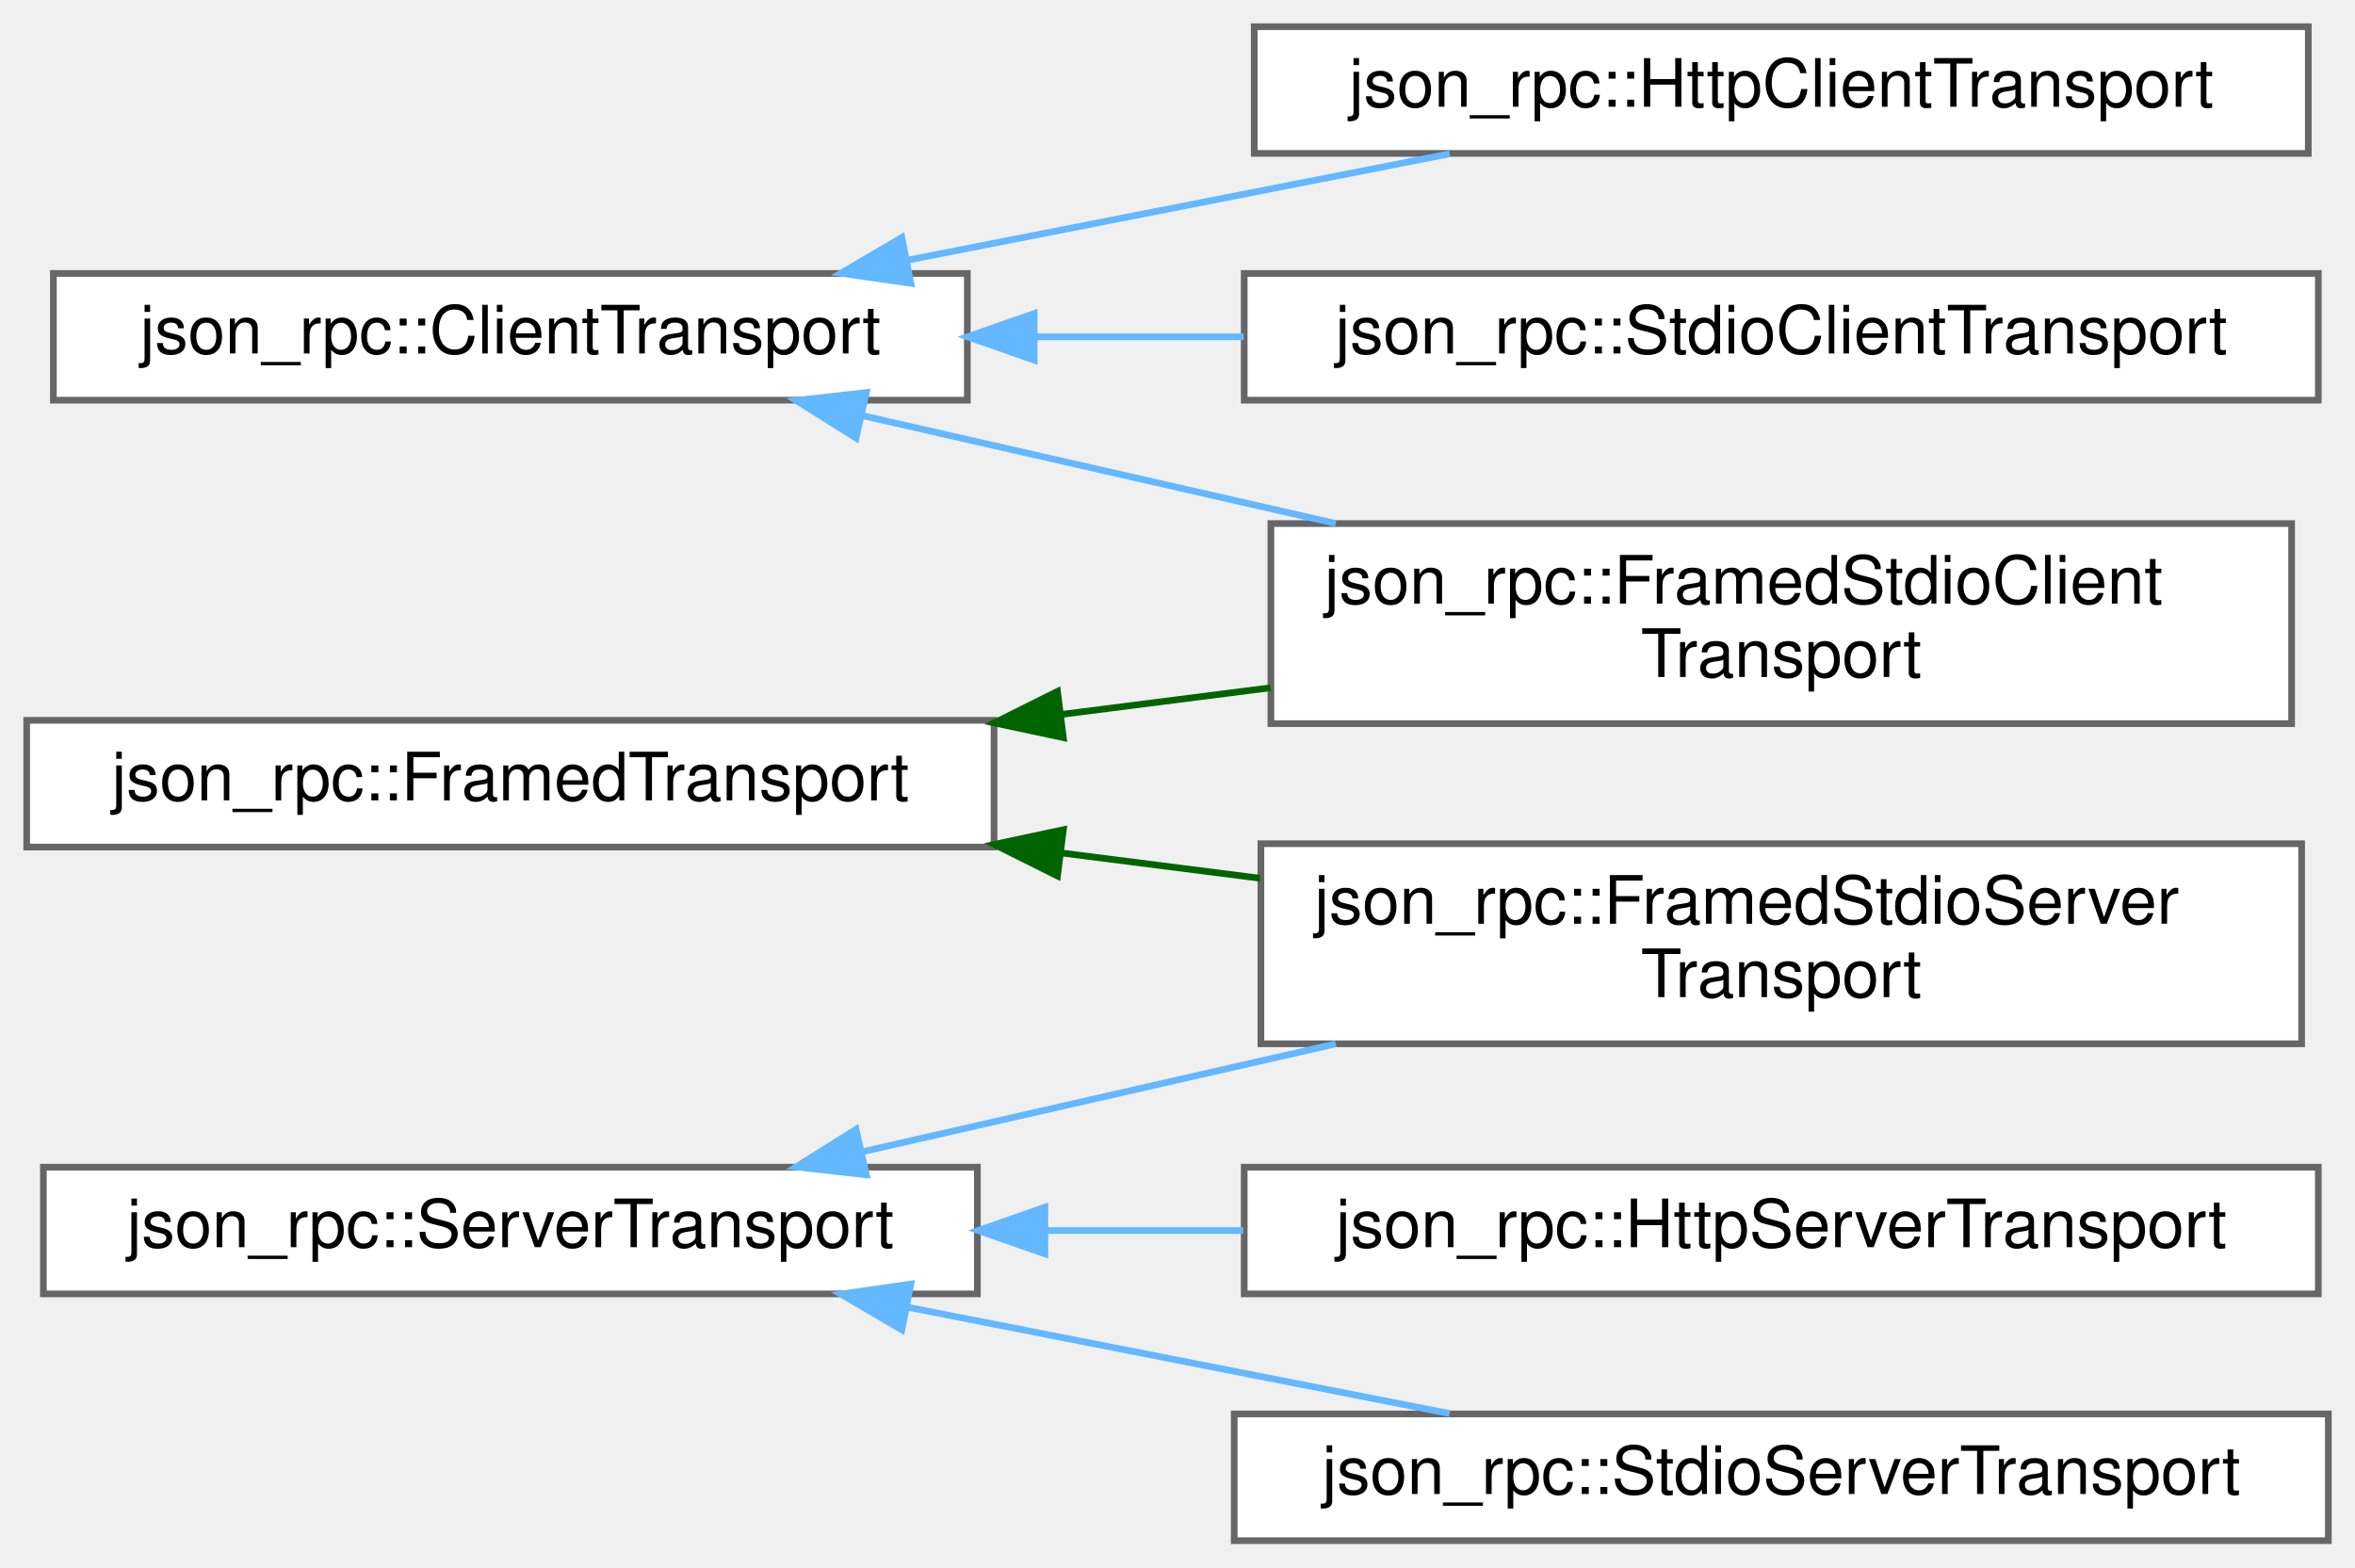
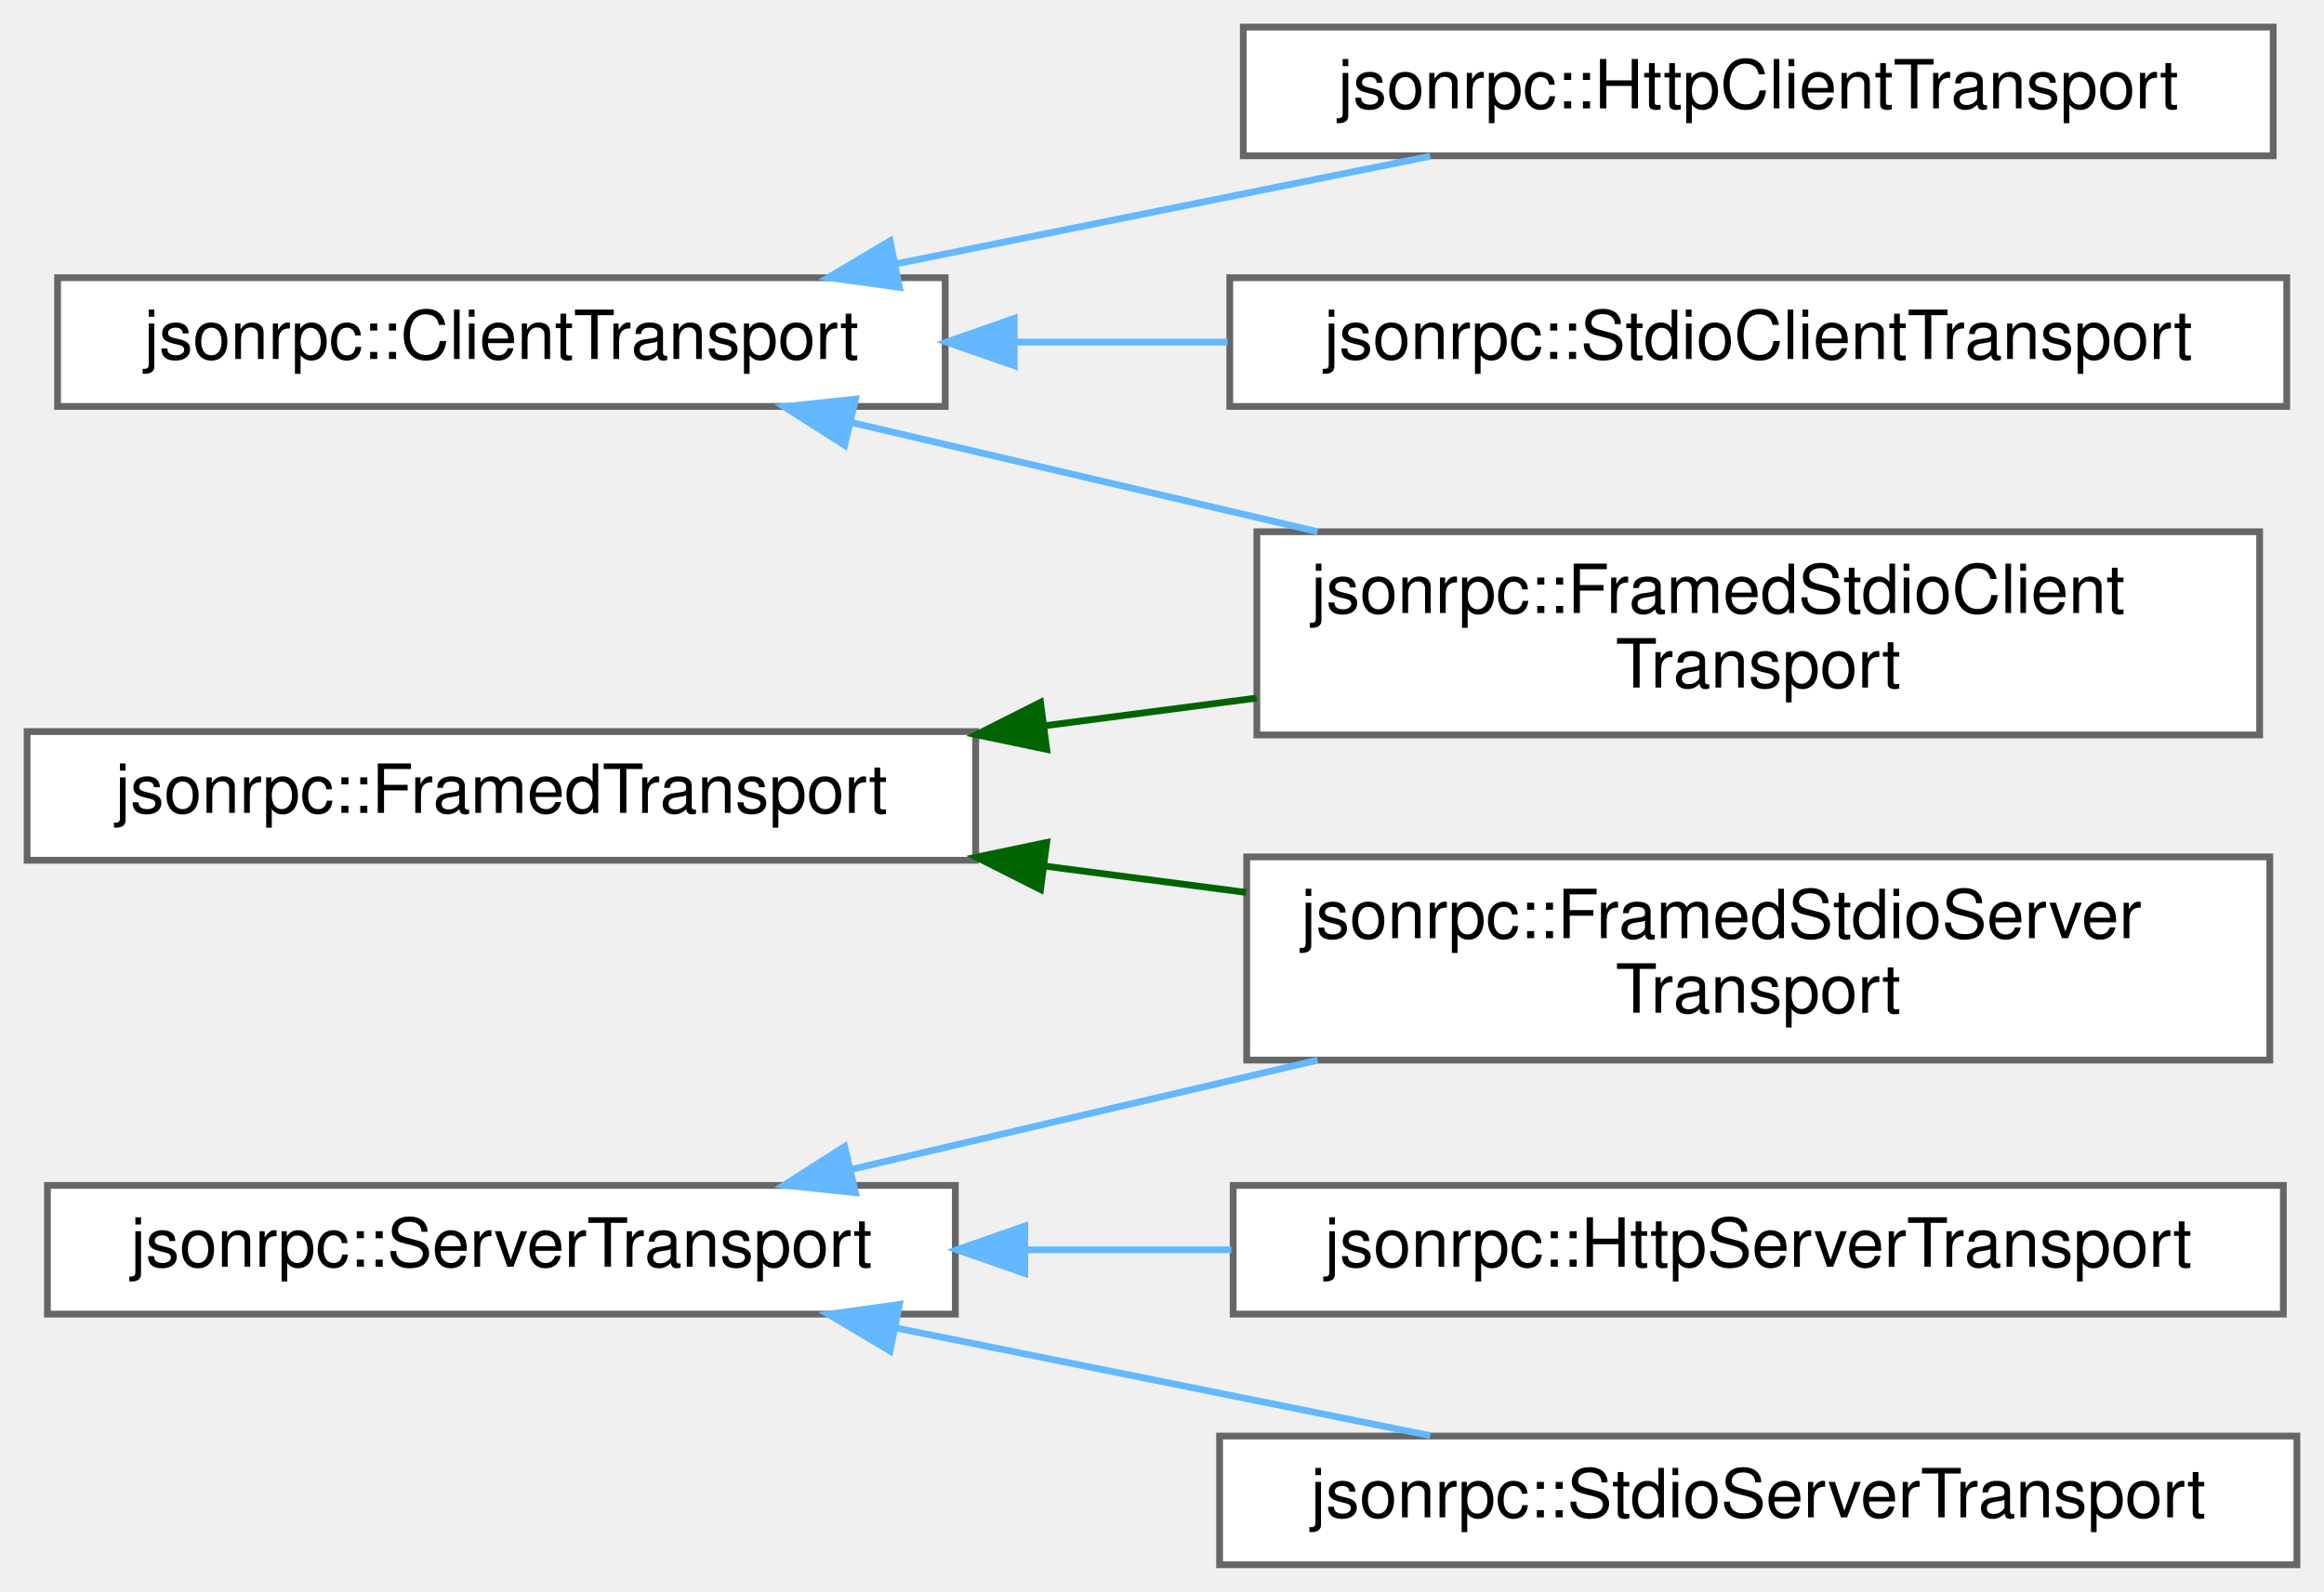
- <svg xmlns="http://www.w3.org/2000/svg" xmlns:xlink="http://www.w3.org/1999/xlink" width="353pt" height="235pt" viewBox="0.00 0.00 353.00 235.00">
+ <svg xmlns="http://www.w3.org/2000/svg" xmlns:xlink="http://www.w3.org/1999/xlink" width="343pt" height="235pt" viewBox="0.00 0.00 343.00 235.00">
  <g id="graph0" class="graph" transform="scale(1 1) rotate(0) translate(4 231)">
    <g id="Node000000" class="node">
      <g id="a_Node000000">
-         <a xlink:href="classjson__rpc_1_1ClientTransport.html" target="_top" xlink:title="An abstract class representing the transport mechanism for JSON-RPC client.">
-           <polygon fill="white" stroke="#666666" points="141,-190 4,-190 4,-171 141,-171 141,-190" />
-           <text text-anchor="middle" x="72.5" y="-178" font-family="Helvetica,sans-Serif" font-size="10.00">json_rpc::ClientTransport</text>
+         <a xlink:href="classjsonrpc_1_1ClientTransport.html" target="_top" xlink:title="An abstract class representing the transport mechanism for JSON-RPC client.">
+           <polygon fill="white" stroke="#666666" points="135.5,-190 4.5,-190 4.5,-171 135.5,-171 135.5,-190" />
+           <text text-anchor="middle" x="70" y="-178" font-family="Helvetica,sans-Serif" font-size="10.00">jsonrpc::ClientTransport</text>
        </a>
      </g>
    </g>
    <g id="Node000001" class="node">
      <g id="a_Node000001">
-         <a xlink:href="classjson__rpc_1_1FramedStdioClientTransport.html" target="_top" xlink:title="Client transport using framed stdio for communication.">
-           <polygon fill="white" stroke="#666666" points="339.5,-152.5 186.5,-152.5 186.5,-122.5 339.5,-122.5 339.5,-152.5" />
-           <text text-anchor="start" x="194.5" y="-140.5" font-family="Helvetica,sans-Serif" font-size="10.00">json_rpc::FramedStdioClient</text>
-           <text text-anchor="middle" x="263" y="-129.5" font-family="Helvetica,sans-Serif" font-size="10.00">Transport</text>
+         <a xlink:href="classjsonrpc_1_1FramedStdioClientTransport.html" target="_top" xlink:title="Client transport using framed stdio for communication.">
+           <polygon fill="white" stroke="#666666" points="329.5,-152.5 181.5,-152.5 181.5,-122.5 329.5,-122.5 329.5,-152.5" />
+           <text text-anchor="start" x="189.5" y="-140.5" font-family="Helvetica,sans-Serif" font-size="10.00">jsonrpc::FramedStdioClient</text>
+           <text text-anchor="middle" x="255.5" y="-129.5" font-family="Helvetica,sans-Serif" font-size="10.00">Transport</text>
        </a>
      </g>
    </g>
    <g id="edge1_Node000000_Node000001" class="edge">
      <g id="a_edge1_Node000000_Node000001">
        <a xlink:title=" ">
-           <path fill="none" stroke="#63b8ff" d="M125.12,-168.72C147.07,-163.72 172.92,-157.82 196.22,-152.51" />
-           <polygon fill="#63b8ff" stroke="#63b8ff" points="124.31,-165.32 115.33,-170.96 125.86,-172.15 124.31,-165.32" />
+           <path fill="none" stroke="#63b8ff" d="M121.54,-168.66C142.84,-163.66 167.89,-157.8 190.46,-152.51" />
+           <polygon fill="#63b8ff" stroke="#63b8ff" points="120.66,-165.27 111.72,-170.96 122.26,-172.08 120.66,-165.27" />
        </a>
      </g>
    </g>
    <g id="Node000007" class="node">
      <g id="a_Node000007">
-         <a xlink:href="classjson__rpc_1_1HttpClientTransport.html" target="_top" xlink:title="Client transport using HTTP for communication.">
-           <polygon fill="white" stroke="#666666" points="342,-227 184,-227 184,-208 342,-208 342,-227" />
-           <text text-anchor="middle" x="263" y="-215" font-family="Helvetica,sans-Serif" font-size="10.00">json_rpc::HttpClientTransport</text>
+         <a xlink:href="classjsonrpc_1_1HttpClientTransport.html" target="_top" xlink:title="Client transport using HTTP for communication.">
+           <polygon fill="white" stroke="#666666" points="331.5,-227 179.5,-227 179.5,-208 331.5,-208 331.5,-227" />
+           <text text-anchor="middle" x="255.5" y="-215" font-family="Helvetica,sans-Serif" font-size="10.00">jsonrpc::HttpClientTransport</text>
        </a>
      </g>
    </g>
    <g id="edge2_Node000000_Node000007" class="edge">
      <g id="a_edge2_Node000000_Node000007">
        <a xlink:title=" ">
-           <path fill="none" stroke="#63b8ff" d="M132.17,-192.02C158.22,-197.13 188.52,-203.08 213.29,-207.94" />
-           <polygon fill="#63b8ff" stroke="#63b8ff" points="132.53,-188.52 122.04,-190.03 131.18,-195.39 132.53,-188.52" />
+           <path fill="none" stroke="#63b8ff" d="M128.11,-192.02C153.47,-197.13 182.97,-203.08 207.09,-207.94" />
+           <polygon fill="#63b8ff" stroke="#63b8ff" points="128.75,-188.57 118.26,-190.03 127.37,-195.44 128.75,-188.57" />
        </a>
      </g>
    </g>
    <g id="Node000008" class="node">
      <g id="a_Node000008">
-         <a xlink:href="classjson__rpc_1_1StdioClientTransport.html" target="_top" xlink:title="Client transport using stdio for communication.">
-           <polygon fill="white" stroke="#666666" points="343.5,-190 182.5,-190 182.5,-171 343.5,-171 343.5,-190" />
-           <text text-anchor="middle" x="263" y="-178" font-family="Helvetica,sans-Serif" font-size="10.00">json_rpc::StdioClientTransport</text>
+         <a xlink:href="classjsonrpc_1_1StdioClientTransport.html" target="_top" xlink:title="Client transport using stdio for communication.">
+           <polygon fill="white" stroke="#666666" points="333.5,-190 177.5,-190 177.5,-171 333.5,-171 333.5,-190" />
+           <text text-anchor="middle" x="255.5" y="-178" font-family="Helvetica,sans-Serif" font-size="10.00">jsonrpc::StdioClientTransport</text>
        </a>
      </g>
    </g>
    <g id="edge3_Node000000_Node000008" class="edge">
      <g id="a_edge3_Node000000_Node000008">
        <a xlink:title=" ">
-           <path fill="none" stroke="#63b8ff" d="M151.21,-180.5C161.51,-180.5 172.08,-180.5 182.42,-180.5" />
-           <polygon fill="#63b8ff" stroke="#63b8ff" points="151.02,-177 141.02,-180.5 151.02,-184 151.02,-177" />
+           <path fill="none" stroke="#63b8ff" d="M145.89,-180.5C156.21,-180.5 166.82,-180.5 177.18,-180.5" />
+           <polygon fill="#63b8ff" stroke="#63b8ff" points="145.7,-177 135.7,-180.5 145.7,-184 145.7,-177" />
        </a>
      </g>
    </g>
    <g id="Node000002" class="node">
      <g id="a_Node000002">
-         <a xlink:href="classjson__rpc_1_1FramedTransport.html" target="_top" xlink:title="Base class for framed transport mechanisms.">
-           <polygon fill="white" stroke="#666666" points="145,-123 0,-123 0,-104 145,-104 145,-123" />
-           <text text-anchor="middle" x="72.5" y="-111" font-family="Helvetica,sans-Serif" font-size="10.00">json_rpc::FramedTransport</text>
+         <a xlink:href="classjsonrpc_1_1FramedTransport.html" target="_top" xlink:title="Base class for framed transport mechanisms.">
+           <polygon fill="white" stroke="#666666" points="140,-123 0,-123 0,-104 140,-104 140,-123" />
+           <text text-anchor="middle" x="70" y="-111" font-family="Helvetica,sans-Serif" font-size="10.00">jsonrpc::FramedTransport</text>
        </a>
      </g>
    </g>
    <g id="edge4_Node000002_Node000001" class="edge">
      <g id="a_edge4_Node000002_Node000001">
        <a xlink:title=" ">
-           <path fill="none" stroke="darkgreen" d="M154.97,-123.87C165.42,-125.2 176.08,-126.56 186.44,-127.88" />
-           <polygon fill="darkgreen" stroke="darkgreen" points="155.39,-120.4 145.03,-122.61 154.51,-127.34 155.39,-120.4" />
+           <path fill="none" stroke="darkgreen" d="M150.03,-123.84C160.47,-125.2 171.14,-126.6 181.47,-127.95" />
+           <polygon fill="darkgreen" stroke="darkgreen" points="150.48,-120.37 140.11,-122.54 149.57,-127.31 150.48,-120.37" />
        </a>
      </g>
    </g>
    <g id="Node000003" class="node">
      <g id="a_Node000003">
-         <a xlink:href="classjson__rpc_1_1FramedStdioServerTransport.html" target="_top" xlink:title="Server transport using framed stdio for communication.">
-           <polygon fill="white" stroke="#666666" points="341,-104.5 185,-104.5 185,-74.5 341,-74.5 341,-104.5" />
-           <text text-anchor="start" x="193" y="-92.5" font-family="Helvetica,sans-Serif" font-size="10.00">json_rpc::FramedStdioServer</text>
-           <text text-anchor="middle" x="263" y="-81.5" font-family="Helvetica,sans-Serif" font-size="10.00">Transport</text>
+         <a xlink:href="classjsonrpc_1_1FramedStdioServerTransport.html" target="_top" xlink:title="Server transport using framed stdio for communication.">
+           <polygon fill="white" stroke="#666666" points="331,-104.5 180,-104.5 180,-74.5 331,-74.5 331,-104.5" />
+           <text text-anchor="start" x="188" y="-92.5" font-family="Helvetica,sans-Serif" font-size="10.00">jsonrpc::FramedStdioServer</text>
+           <text text-anchor="middle" x="255.5" y="-81.5" font-family="Helvetica,sans-Serif" font-size="10.00">Transport</text>
        </a>
      </g>
    </g>
    <g id="edge5_Node000002_Node000003" class="edge">
      <g id="a_edge5_Node000002_Node000003">
        <a xlink:title=" ">
-           <path fill="none" stroke="darkgreen" d="M155.21,-103.1C165.05,-101.84 175.08,-100.57 184.86,-99.32" />
-           <polygon fill="darkgreen" stroke="darkgreen" points="154.51,-99.66 145.03,-104.39 155.39,-106.6 154.51,-99.66" />
+           <path fill="none" stroke="darkgreen" d="M150.28,-103.13C160.12,-101.84 170.16,-100.53 179.93,-99.25" />
+           <polygon fill="darkgreen" stroke="darkgreen" points="149.57,-99.69 140.11,-104.46 150.48,-106.63 149.57,-99.69" />
        </a>
      </g>
    </g>
    <g id="Node000004" class="node">
      <g id="a_Node000004">
-         <a xlink:href="classjson__rpc_1_1ServerTransport.html" target="_top" xlink:title="Abstract base class for server transport mechanisms.">
-           <polygon fill="white" stroke="#666666" points="142.5,-56 2.5,-56 2.5,-37 142.5,-37 142.5,-56" />
-           <text text-anchor="middle" x="72.5" y="-44" font-family="Helvetica,sans-Serif" font-size="10.00">json_rpc::ServerTransport</text>
+         <a xlink:href="classjsonrpc_1_1ServerTransport.html" target="_top" xlink:title="Abstract base class for server transport mechanisms.">
+           <polygon fill="white" stroke="#666666" points="137,-56 3,-56 3,-37 137,-37 137,-56" />
+           <text text-anchor="middle" x="70" y="-44" font-family="Helvetica,sans-Serif" font-size="10.00">jsonrpc::ServerTransport</text>
        </a>
      </g>
    </g>
    <g id="edge6_Node000004_Node000003" class="edge">
      <g id="a_edge6_Node000004_Node000003">
        <a xlink:title=" ">
-           <path fill="none" stroke="#63b8ff" d="M125.12,-58.28C147.07,-63.28 172.92,-69.18 196.22,-74.49" />
-           <polygon fill="#63b8ff" stroke="#63b8ff" points="125.86,-54.85 115.33,-56.04 124.31,-61.68 125.86,-54.85" />
+           <path fill="none" stroke="#63b8ff" d="M121.54,-58.34C142.84,-63.34 167.89,-69.2 190.46,-74.49" />
+           <polygon fill="#63b8ff" stroke="#63b8ff" points="122.26,-54.92 111.72,-56.04 120.66,-61.73 122.26,-54.92" />
        </a>
      </g>
    </g>
    <g id="Node000005" class="node">
      <g id="a_Node000005">
-         <a xlink:href="classjson__rpc_1_1HttpServerTransport.html" target="_top" xlink:title="Server transport using HTTP for communication.">
-           <polygon fill="white" stroke="#666666" points="343.5,-56 182.5,-56 182.5,-37 343.5,-37 343.5,-56" />
-           <text text-anchor="middle" x="263" y="-44" font-family="Helvetica,sans-Serif" font-size="10.00">json_rpc::HttpServerTransport</text>
+         <a xlink:href="classjsonrpc_1_1HttpServerTransport.html" target="_top" xlink:title="Server transport using HTTP for communication.">
+           <polygon fill="white" stroke="#666666" points="333,-56 178,-56 178,-37 333,-37 333,-56" />
+           <text text-anchor="middle" x="255.5" y="-44" font-family="Helvetica,sans-Serif" font-size="10.00">jsonrpc::HttpServerTransport</text>
        </a>
      </g>
    </g>
    <g id="edge7_Node000004_Node000005" class="edge">
      <g id="a_edge7_Node000004_Node000005">
        <a xlink:title=" ">
-           <path fill="none" stroke="#63b8ff" d="M152.73,-46.5C162.53,-46.5 172.55,-46.5 182.36,-46.5" />
-           <polygon fill="#63b8ff" stroke="#63b8ff" points="152.62,-43 142.62,-46.5 152.62,-50 152.62,-43" />
+           <path fill="none" stroke="#63b8ff" d="M147.54,-46.5C157.53,-46.5 167.76,-46.5 177.74,-46.5" />
+           <polygon fill="#63b8ff" stroke="#63b8ff" points="147.25,-43 137.25,-46.5 147.25,-50 147.25,-43" />
        </a>
      </g>
    </g>
    <g id="Node000006" class="node">
      <g id="a_Node000006">
-         <a xlink:href="classjson__rpc_1_1StdioServerTransport.html" target="_top" xlink:title="Server transport using stdio for communication.">
-           <polygon fill="white" stroke="#666666" points="345,-19 181,-19 181,0 345,0 345,-19" />
-           <text text-anchor="middle" x="263" y="-7" font-family="Helvetica,sans-Serif" font-size="10.00">json_rpc::StdioServerTransport</text>
+         <a xlink:href="classjsonrpc_1_1StdioServerTransport.html" target="_top" xlink:title="Server transport using stdio for communication.">
+           <polygon fill="white" stroke="#666666" points="335,-19 176,-19 176,0 335,0 335,-19" />
+           <text text-anchor="middle" x="255.5" y="-7" font-family="Helvetica,sans-Serif" font-size="10.00">jsonrpc::StdioServerTransport</text>
        </a>
      </g>
    </g>
    <g id="edge8_Node000004_Node000006" class="edge">
      <g id="a_edge8_Node000004_Node000006">
        <a xlink:title=" ">
-           <path fill="none" stroke="#63b8ff" d="M132.17,-34.98C158.22,-29.87 188.52,-23.92 213.29,-19.06" />
-           <polygon fill="#63b8ff" stroke="#63b8ff" points="131.18,-31.61 122.04,-36.97 132.53,-38.48 131.18,-31.61" />
+           <path fill="none" stroke="#63b8ff" d="M128.11,-34.98C153.47,-29.87 182.97,-23.92 207.09,-19.06" />
+           <polygon fill="#63b8ff" stroke="#63b8ff" points="127.37,-31.56 118.26,-36.97 128.75,-38.43 127.37,-31.56" />
        </a>
      </g>
    </g>
  </g>
</svg>
